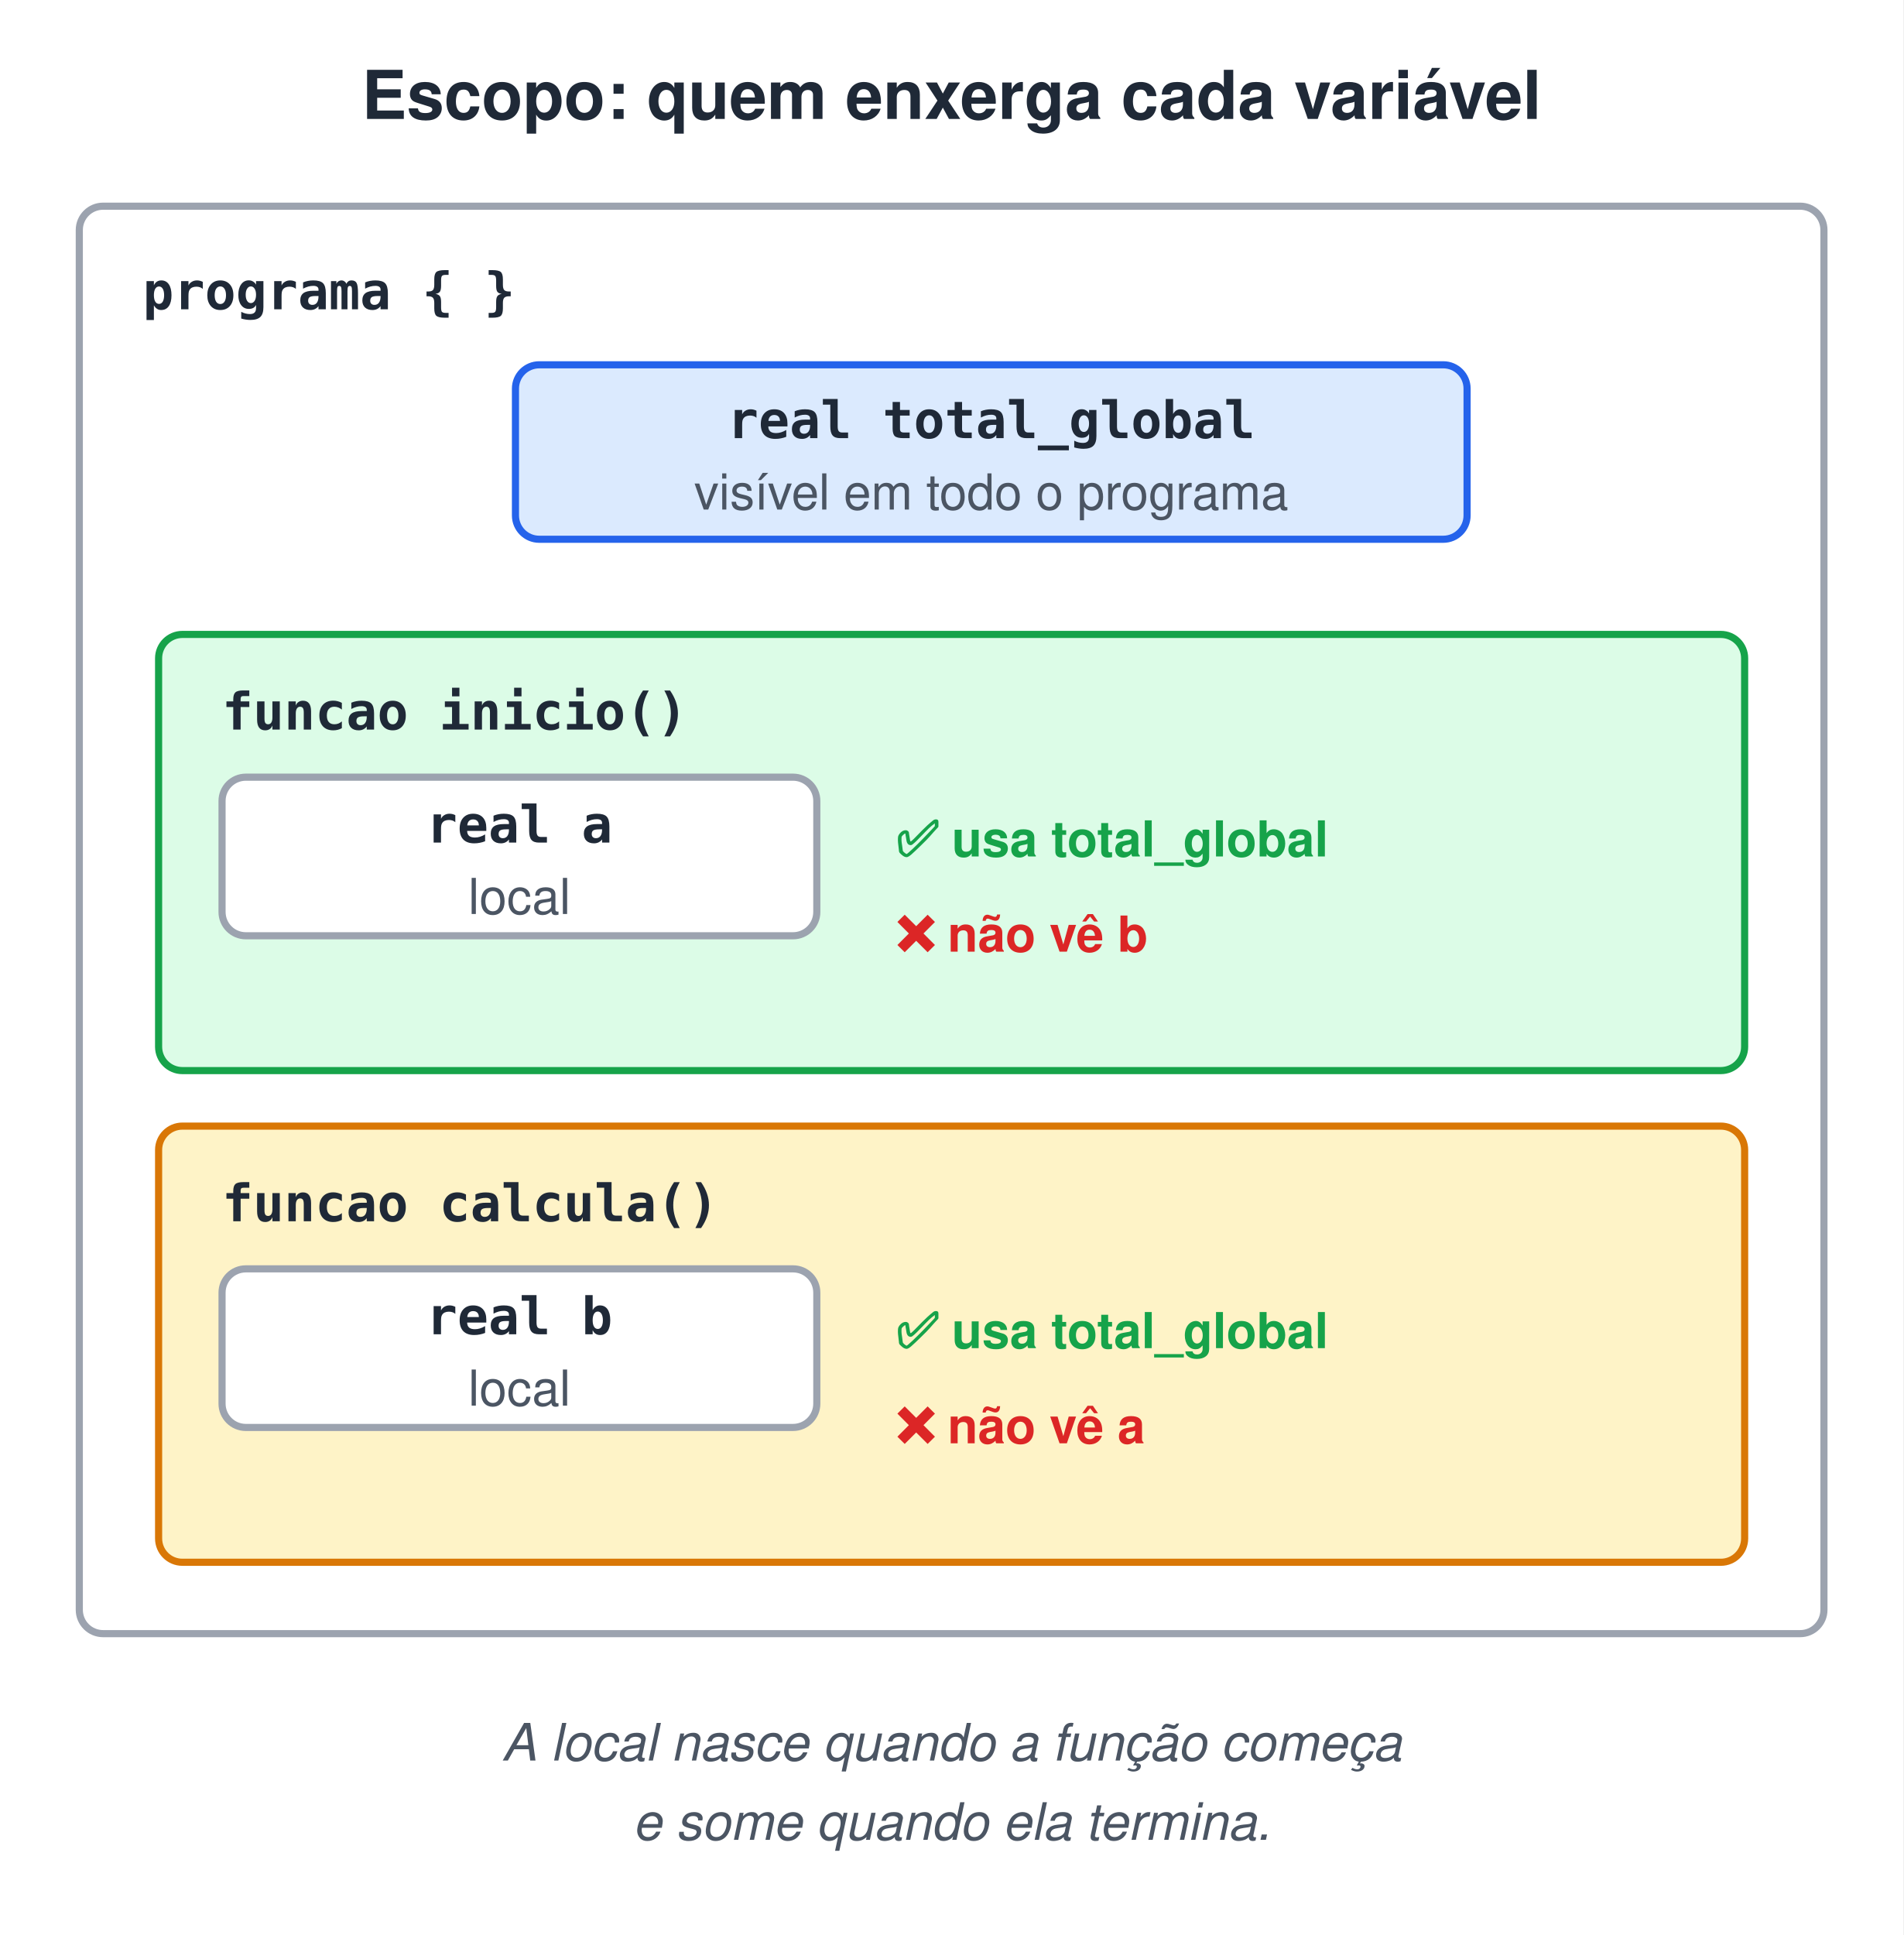
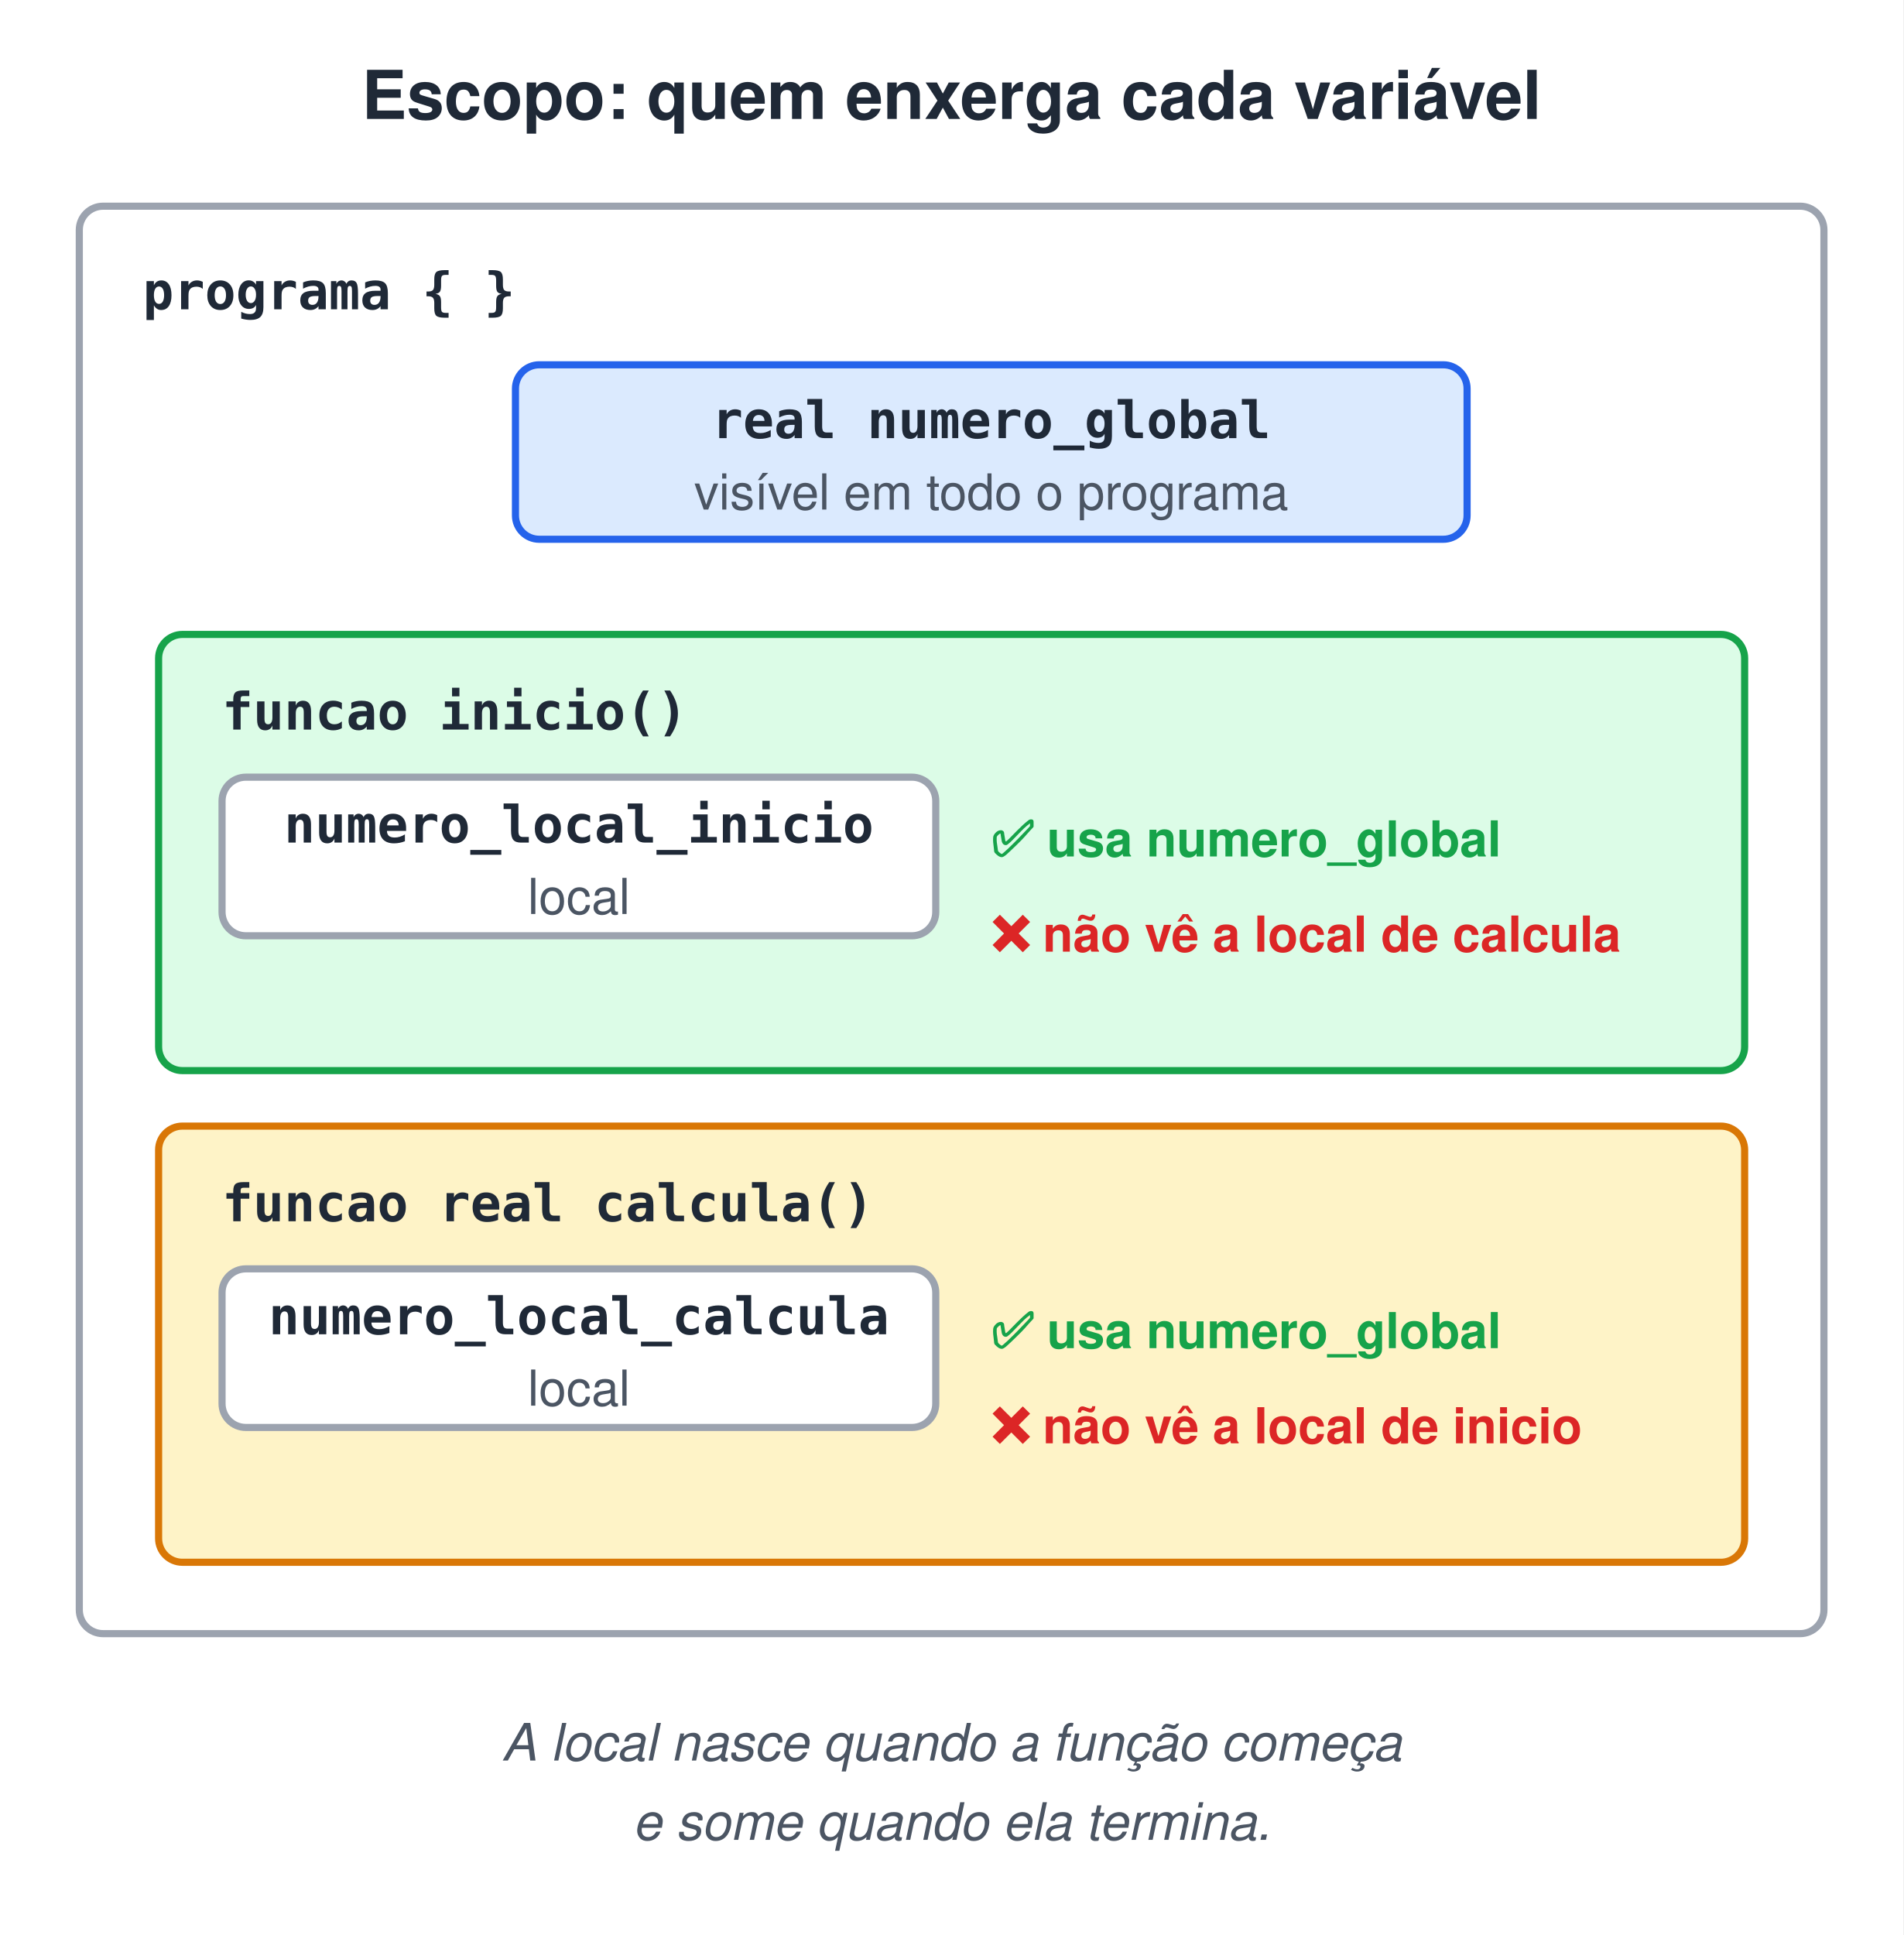
<svg xmlns="http://www.w3.org/2000/svg" width="480" height="488" viewBox="0 0 480 488">
  <style>text{white-space:pre;font-family:Helvetica,Arial,sans-serif;font-size:14px;fill:#1F2937}.t{font-size:17px;font-weight:bold}.b{font-weight:bold}.m{font-family:Menlo,Consolas,monospace;font-size:13px}.s{font-size:12.5px;fill:#4B5563}.n{font-size:13px;font-style:italic;fill:#4B5563}.c{text-anchor:middle}.r{text-anchor:end}.xB{fill:#DBEAFE;stroke:#2563EB}.xG{fill:#DCFCE7;stroke:#16A34A}.xO{fill:#FEF3C7;stroke:#D97706}.xP{fill:#EDE9FE;stroke:#7C3AED}.xR{fill:#FEE2E2;stroke:#DC2626}.xY{fill:#F3F4F6;stroke:#9CA3AF}.xW{fill:#fff;stroke:#9CA3AF}.xT{fill:#CCFBF1;stroke:#0D9488}.xK{fill:#FCE7F3;stroke:#DB2777}rect,ellipse,polygon{stroke-width:1.8}.l{stroke:#6B7280;stroke-width:1.8;fill:none}.d{stroke-dasharray:5 4}</style>
  <defs>
    <marker id="a" viewBox="0 0 10 10" refX="9" refY="5" markerWidth="7" markerHeight="7" orient="auto-start-reverse">
      <path d="M0,0L10,5L0,10z" fill="#6B7280" />
    </marker>
  </defs>
  <rect width="100%" height="100%" fill="#fff" />
  <text x="240.0" y="30" class="t c">Escopo: quem enxerga cada variável</text>
  <rect x="20" y="52" width="440" height="360" rx="6" class="xW" />
  <text x="36" y="78" class="m b">programa { }</text>
  <rect x="130" y="92" width="240" height="44" rx="6" class="xB" />
-   <text x="250.0" y="110.5" class="m b c">real total_global</text>
+   <text x="250.0" y="110.5" class="m b c">real numero_global</text>
  <text x="250.0" y="128.5" class="s c">visível em todo o programa</text>
  <rect x="40" y="160" width="400" height="110" rx="6" class="xG" />
  <text x="56" y="184" class="m b">funcao inicio()</text>
-   <rect x="56" y="196" width="150" height="40" rx="6" class="xW" />
-   <text x="131.0" y="212.5" class="m b c">real a</text>
-   <text x="131.0" y="230.5" class="s c">local</text>
-   <text x="226" y="216" class="s b" style="fill:#16A34A">✅ usa total_global</text>
-   <text x="226" y="240" class="s b" style="fill:#DC2626">❌ não vê b</text>
+   <rect x="56" y="196" width="180" height="40" rx="6" class="xW" />
+   <text x="146.0" y="212.5" class="m b c">numero_local_inicio</text>
+   <text x="146.0" y="230.5" class="s c">local</text>
+   <text x="250" y="216" class="s b" style="fill:#16A34A">✅ usa numero_global</text>
+   <text x="250" y="240" class="s b" style="fill:#DC2626">❌ não vê a local de calcula</text>
  <rect x="40" y="284" width="400" height="110" rx="6" class="xO" />
-   <text x="56" y="308" class="m b">funcao calcula()</text>
-   <rect x="56" y="320" width="150" height="40" rx="6" class="xW" />
-   <text x="131.0" y="336.5" class="m b c">real b</text>
-   <text x="131.0" y="354.5" class="s c">local</text>
-   <text x="226" y="340" class="s b" style="fill:#16A34A">✅ usa total_global</text>
-   <text x="226" y="364" class="s b" style="fill:#DC2626">❌ não vê a</text>
+   <text x="56" y="308" class="m b">funcao real calcula()</text>
+   <rect x="56" y="320" width="180" height="40" rx="6" class="xW" />
+   <text x="146.0" y="336.5" class="m b c">numero_local_calcula</text>
+   <text x="146.0" y="354.5" class="s c">local</text>
+   <text x="250" y="340" class="s b" style="fill:#16A34A">✅ usa numero_global</text>
+   <text x="250" y="364" class="s b" style="fill:#DC2626">❌ não vê a local de inicio</text>
  <text x="240.0" y="444" class="n c">A local nasce quando a função começa</text>
  <text x="240.0" y="464" class="n c">e some quando ela termina.</text>
</svg>
